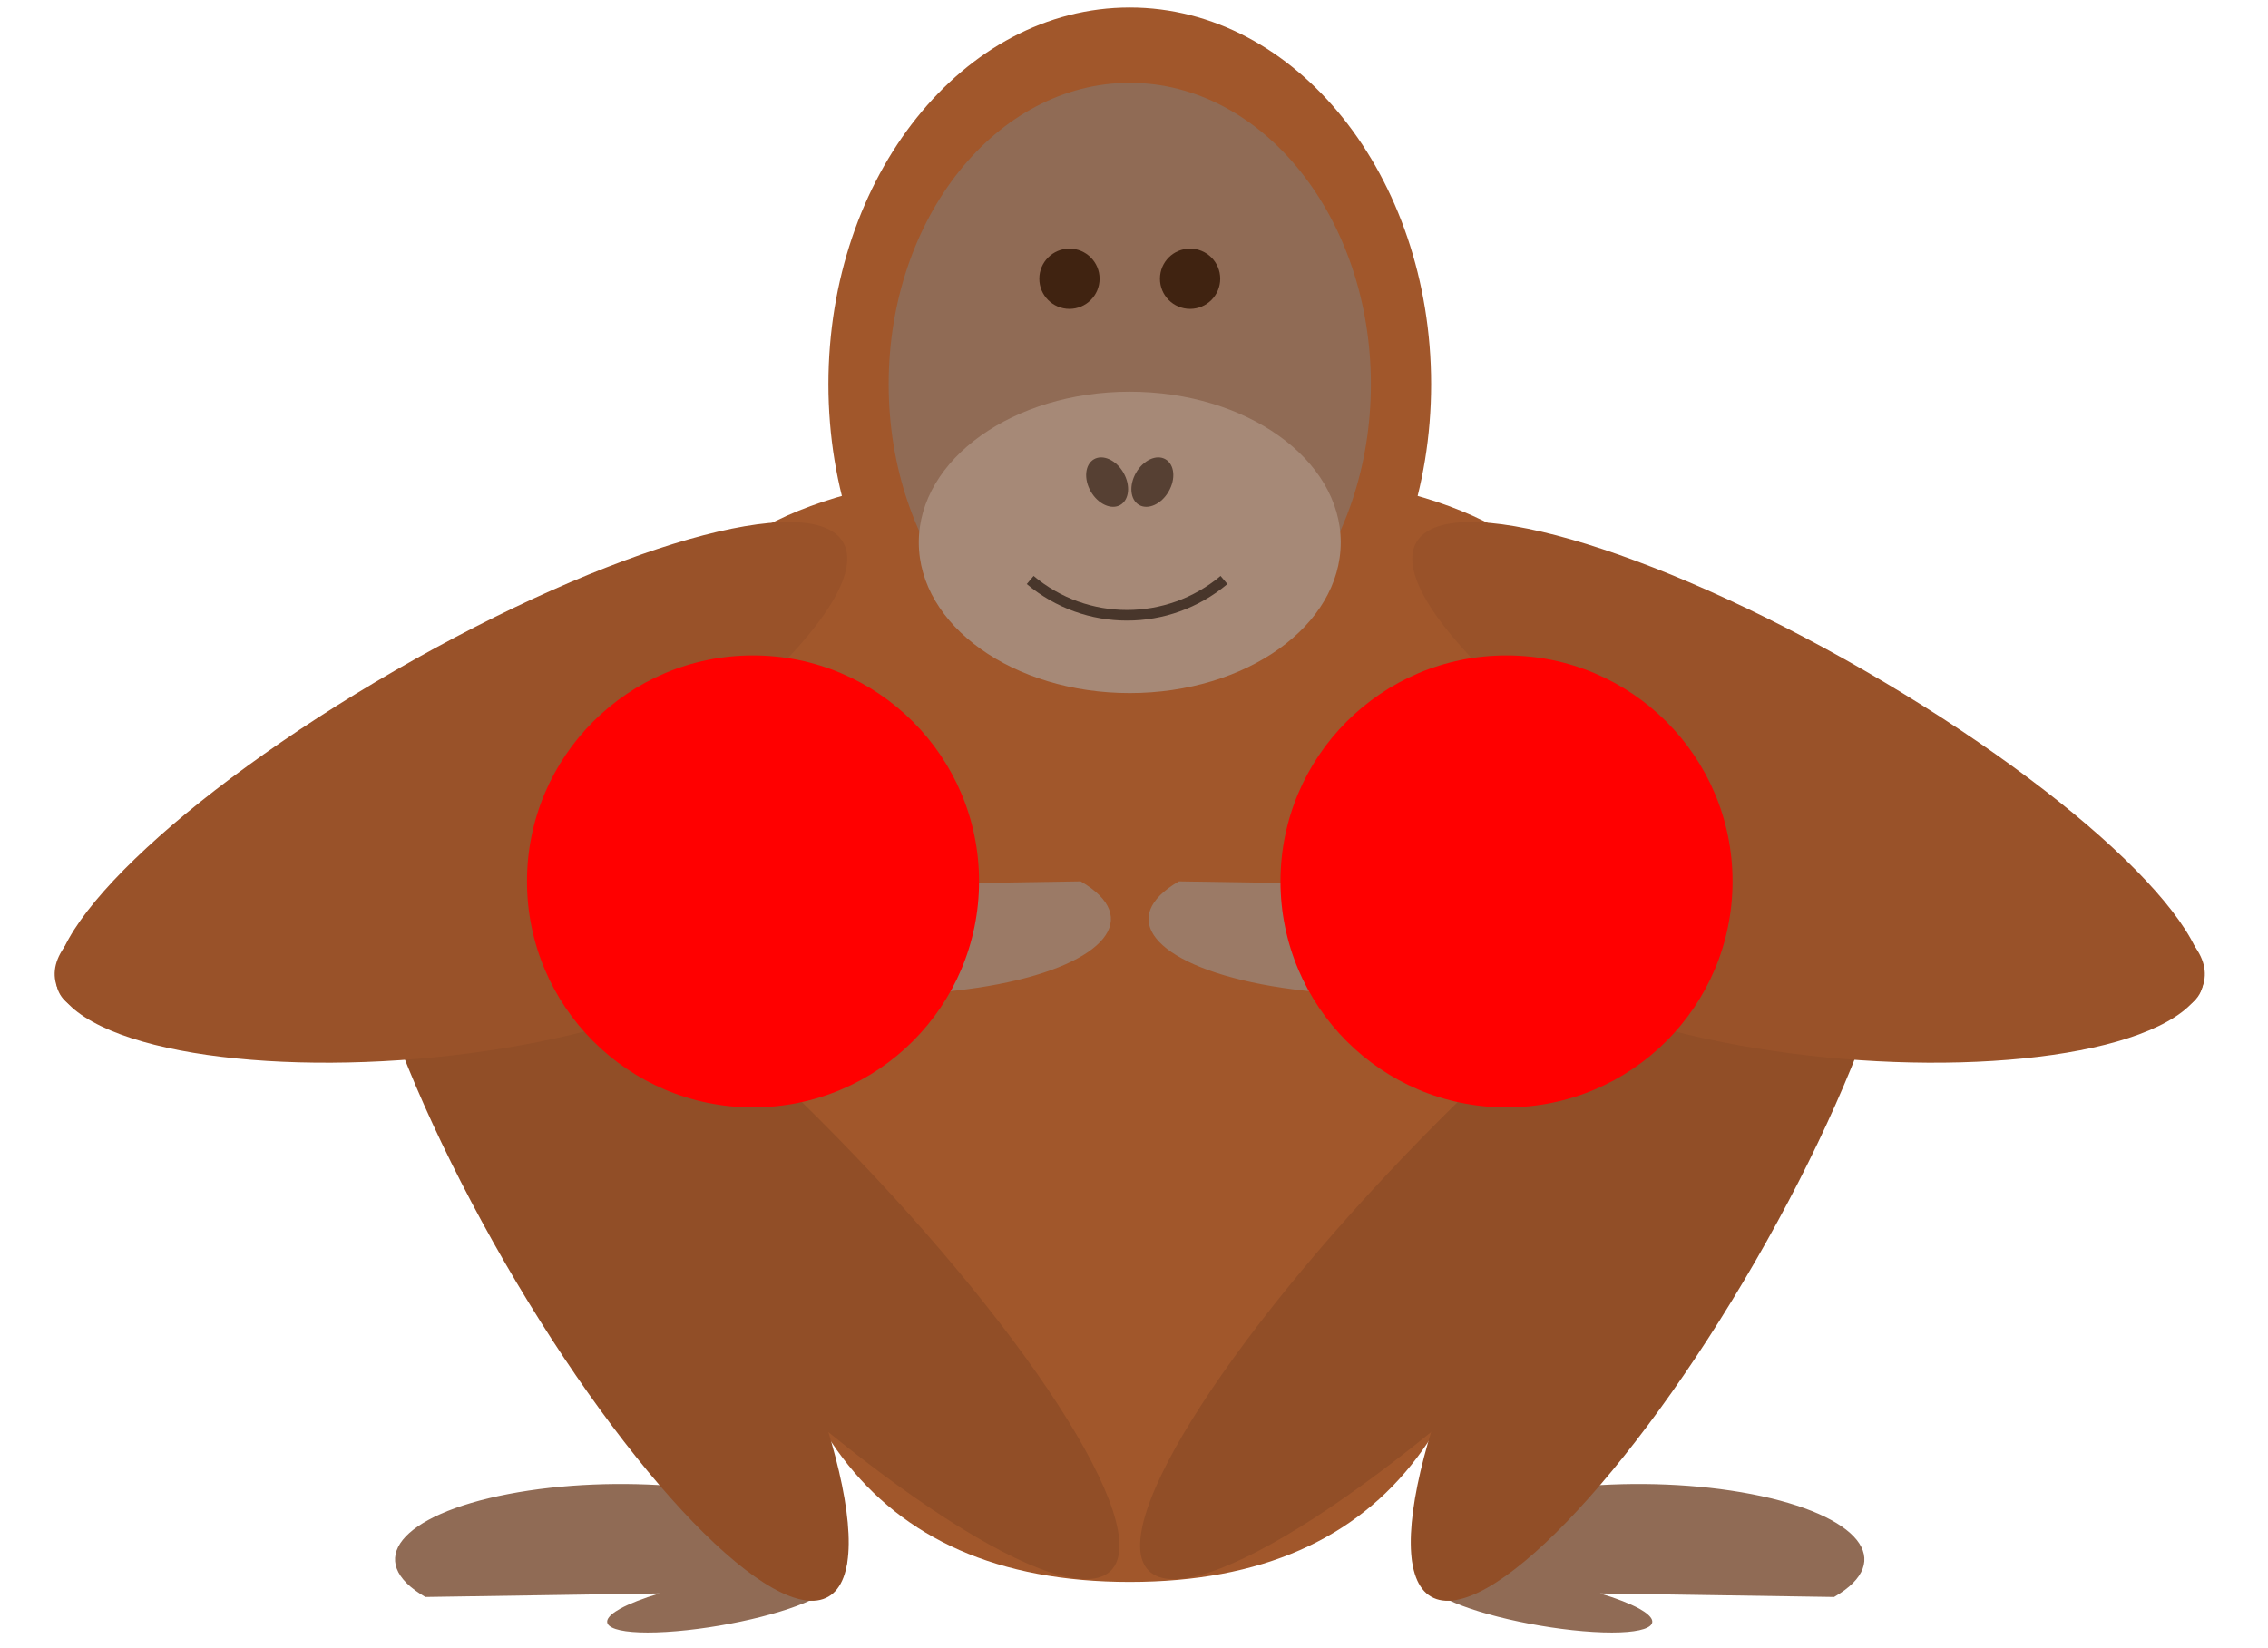
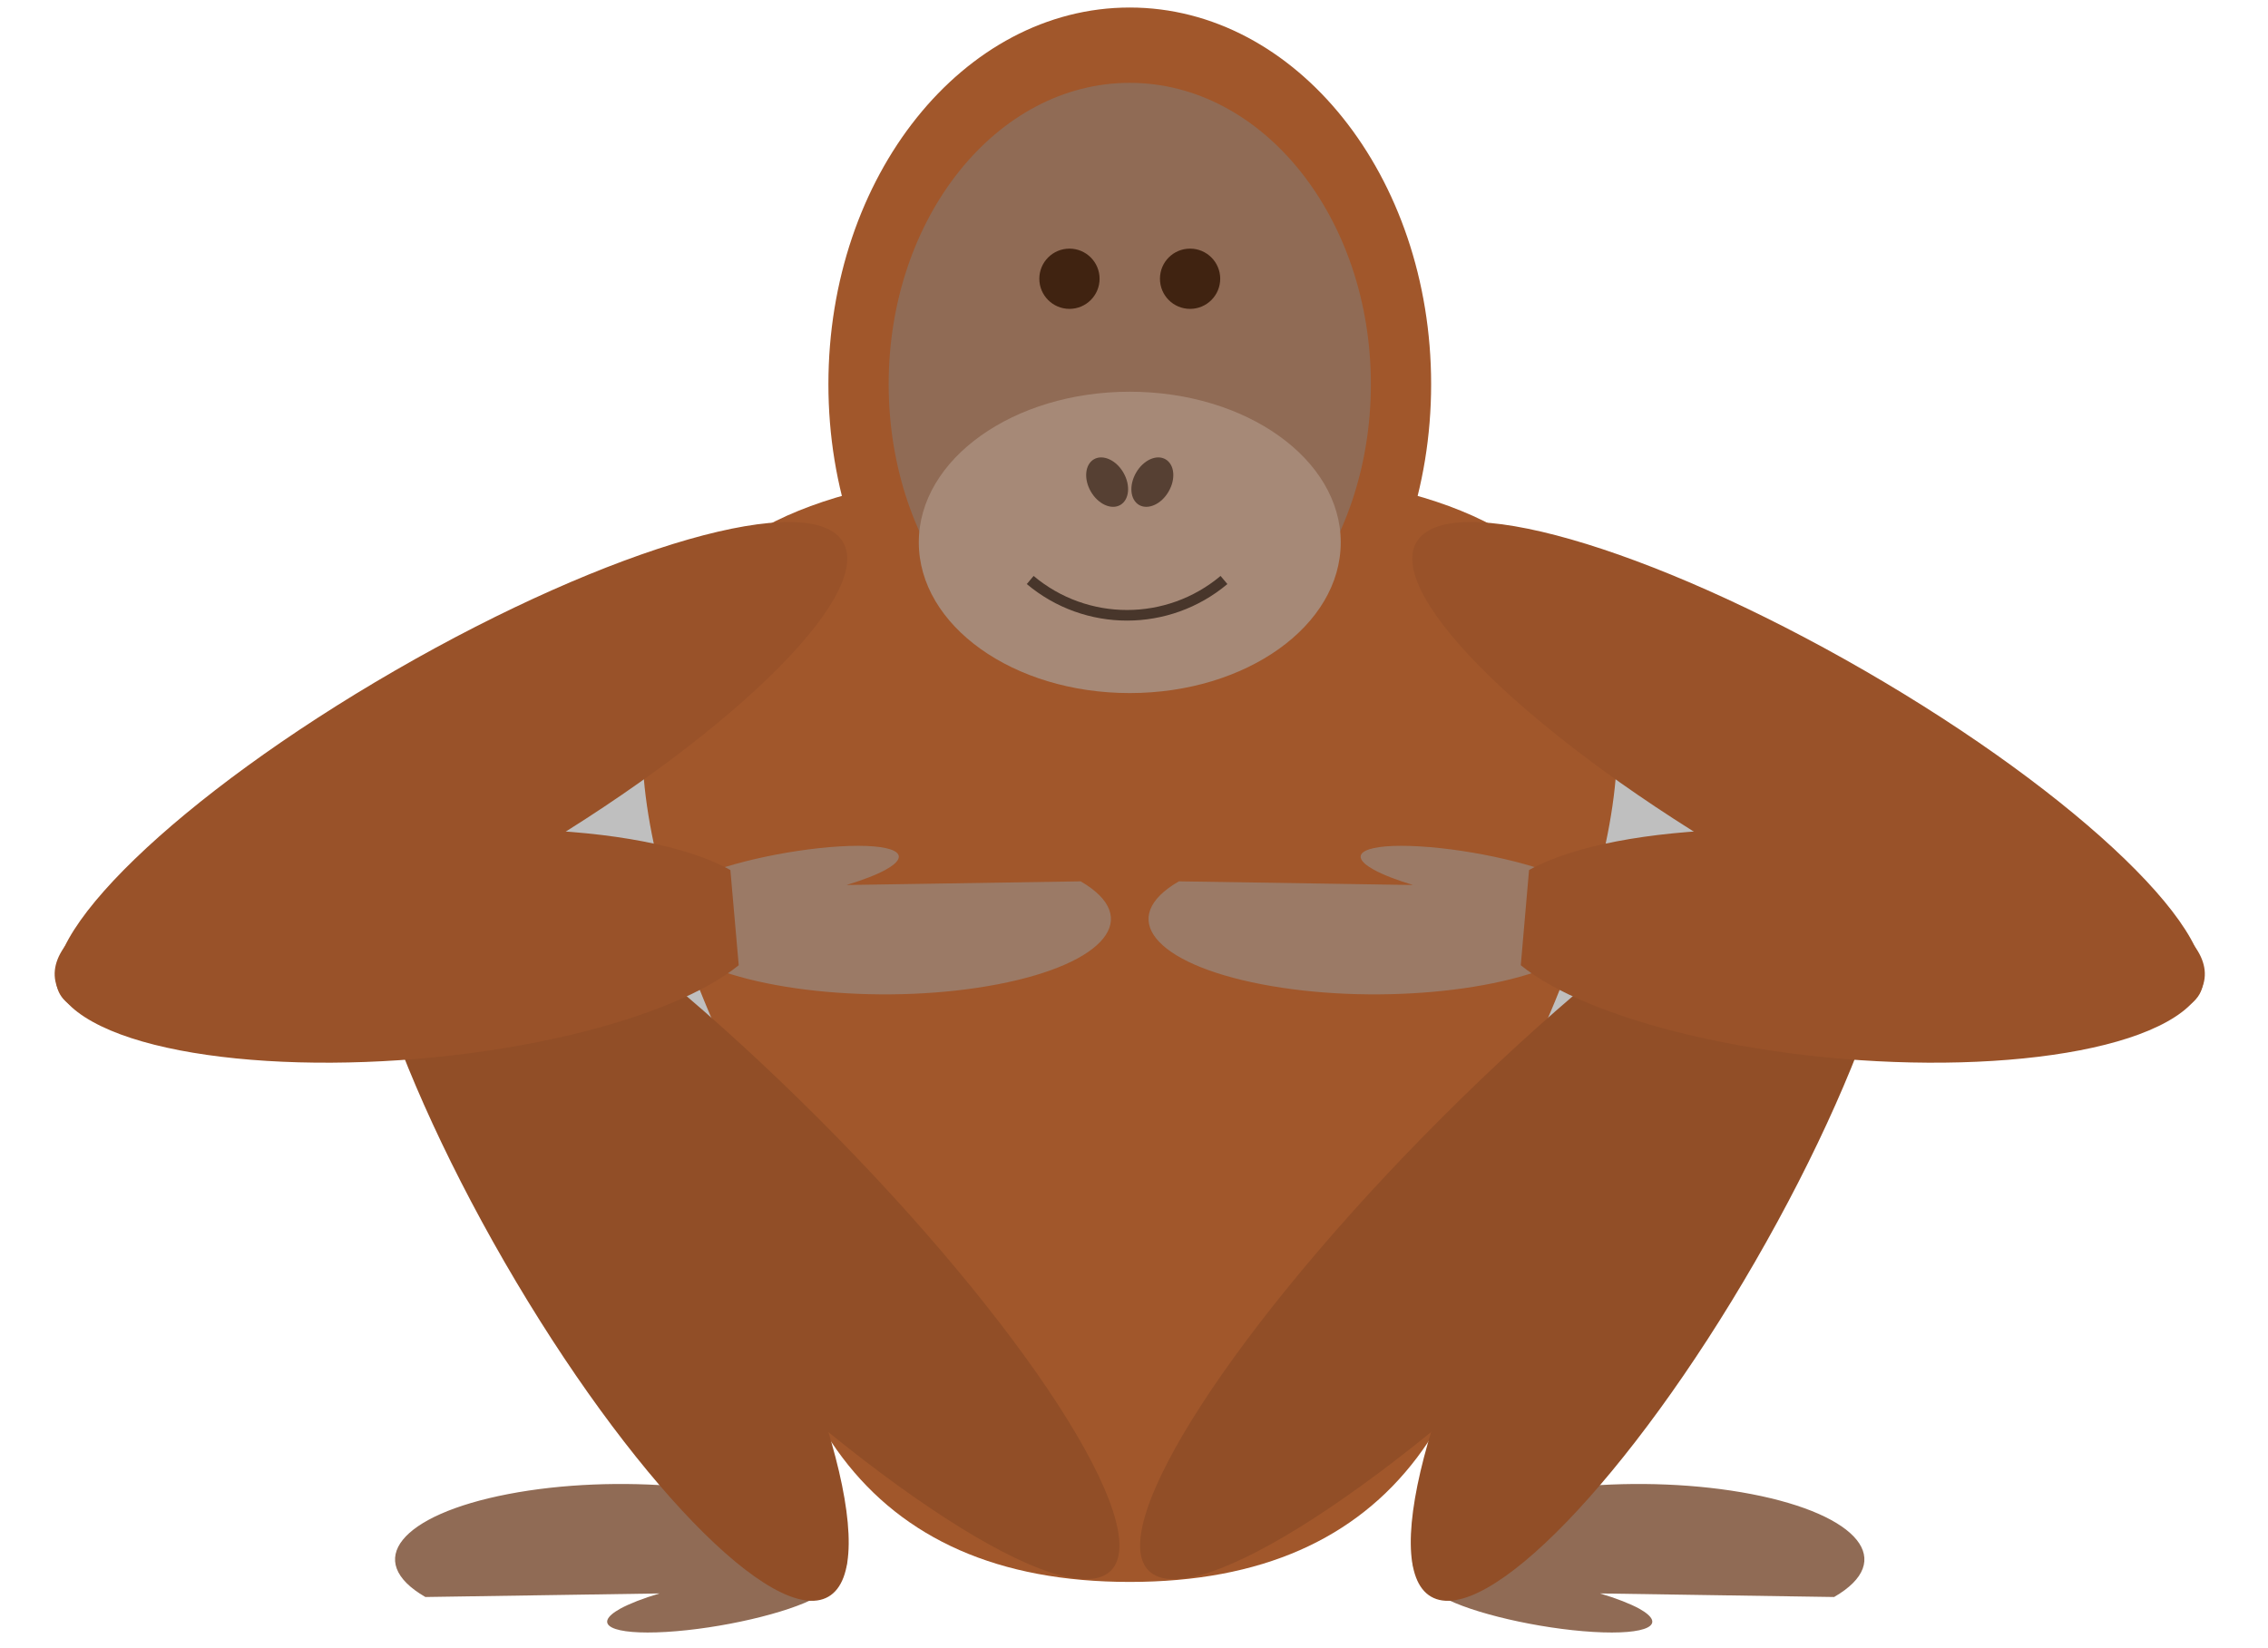
<svg xmlns="http://www.w3.org/2000/svg" width="84.68" height="61.532" viewBox="0 0 84.68 61.532">
+   <path fill-rule="nonzero" fill="rgb(75%, 75%, 75%)" fill-opacity="1" d="M 64.688 32.914 C 64.688 28.254 60.91 24.477 56.246 24.477 C 51.586 24.477 47.809 28.254 47.809 32.914 C 47.809 37.578 51.586 41.355 56.246 41.355 C 60.91 41.355 64.688 37.578 64.688 32.914 Z M 64.688 32.914 " />
+   <path fill-rule="nonzero" fill="rgb(75%, 75%, 75%)" fill-opacity="1" d="M 36.555 32.914 C 36.555 28.254 32.777 24.477 28.113 24.477 C 23.453 24.477 19.676 28.254 19.676 32.914 C 19.676 37.578 23.453 41.355 28.113 41.355 C 32.777 41.355 36.555 37.578 36.555 32.914 Z M 36.555 32.914 " />
  <path fill-rule="nonzero" fill="rgb(62.999%, 34%, 17%)" fill-opacity="1" d="M 56.246 41.355 C 56.246 52.609 52.027 59.078 42.18 59.078 C 32.336 59.078 28.113 52.609 28.113 41.355 C 16.863 18.848 30.93 17.441 42.18 17.441 C 53.434 17.441 67.5 18.848 56.246 41.355 Z M 56.246 41.355 " />
  <path fill-rule="nonzero" fill="rgb(62.999%, 34%, 17%)" fill-opacity="1" d="M 53.434 14.348 C 53.434 6.578 48.395 0.281 42.18 0.281 C 35.965 0.281 30.93 6.578 30.93 14.348 C 30.93 22.117 35.965 28.414 42.18 28.414 C 48.395 28.414 53.434 22.117 53.434 14.348 Z M 53.434 14.348 " />
  <path fill-rule="nonzero" fill="rgb(56.499%, 42%, 33.498%)" fill-opacity="1" d="M 51.184 14.348 C 51.184 8.133 47.152 3.094 42.18 3.094 C 37.211 3.094 33.18 8.133 33.18 14.348 C 33.18 20.562 37.211 25.602 42.18 25.602 C 47.152 25.602 51.184 20.562 51.184 14.348 Z M 51.184 14.348 " />
  <path fill-rule="nonzero" fill="rgb(25.2%, 13.599%, 6.799%)" fill-opacity="1" d="M 41.055 10.41 C 41.055 9.789 40.551 9.285 39.93 9.285 C 39.309 9.285 38.805 9.789 38.805 10.41 C 38.805 11.031 39.309 11.535 39.93 11.535 C 40.551 11.535 41.055 11.031 41.055 10.41 Z M 41.055 10.41 " />
  <path fill-rule="nonzero" fill="rgb(25.2%, 13.599%, 6.799%)" fill-opacity="1" d="M 45.559 10.41 C 45.559 9.789 45.055 9.285 44.434 9.285 C 43.809 9.285 43.309 9.789 43.309 10.41 C 43.309 11.031 43.809 11.535 44.434 11.535 C 45.055 11.535 45.559 11.031 45.559 10.41 Z M 45.559 10.41 " />
  <path fill-rule="nonzero" fill="rgb(65.201%, 53.6%, 46.799%)" fill-opacity="1" d="M 50.059 20.254 C 50.059 17.148 46.531 14.629 42.18 14.629 C 37.832 14.629 34.305 17.148 34.305 20.254 C 34.305 23.363 37.832 25.883 42.18 25.883 C 46.531 25.883 50.059 23.363 50.059 20.254 Z M 50.059 20.254 " />
  <path fill="none" stroke-width="0.399" stroke-linecap="butt" stroke-linejoin="miter" stroke="rgb(28.249%, 20.998%, 16.75%)" stroke-opacity="1" stroke-miterlimit="10" d="M 3.545 42.522 C 1.435 40.751 -1.639 40.751 -3.745 42.522 " transform="matrix(0.992452, 0, 0, -0.992452, 42.18121, 63.86128)" />
  <path fill-rule="nonzero" fill="rgb(33.899%, 25.2%, 20.099%)" fill-opacity="1" d="M 41.945 17.652 C 41.676 17.184 41.18 16.957 40.844 17.152 C 40.508 17.348 40.457 17.887 40.727 18.355 C 41 18.828 41.492 19.051 41.828 18.859 C 42.164 18.664 42.219 18.125 41.945 17.652 Z M 41.945 17.652 " />
  <path fill-rule="nonzero" fill="rgb(33.899%, 25.2%, 20.099%)" fill-opacity="1" d="M 43.633 18.355 C 43.906 17.887 43.855 17.348 43.516 17.152 C 43.18 16.957 42.688 17.184 42.418 17.652 C 42.145 18.125 42.195 18.664 42.531 18.859 C 42.867 19.051 43.363 18.828 43.633 18.355 Z M 43.633 18.355 " />
  <path fill-rule="nonzero" fill="rgb(56.499%, 42%, 33.498%)" fill-opacity="1" d="M 68.48 59.641 C 70.809 58.297 69.426 56.574 65.391 55.797 C 61.355 55.02 56.191 55.484 53.863 56.828 C 52.355 57.699 52.355 58.77 53.863 59.641 C 54.938 60.242 57.457 60.824 59.484 60.945 C 61.512 61.066 62.281 60.68 61.207 60.078 C 60.863 59.891 60.355 59.691 59.738 59.508 Z M 68.48 59.641 " />
  <path fill-rule="nonzero" fill="rgb(56.499%, 42%, 33.498%)" fill-opacity="1" d="M 15.883 59.641 C 13.551 58.297 14.934 56.574 18.973 55.797 C 23.008 55.02 28.172 55.484 30.5 56.828 C 32.008 57.699 32.008 58.77 30.5 59.641 C 29.422 60.242 26.906 60.824 24.879 60.945 C 22.852 61.066 22.078 60.68 23.156 60.078 C 23.5 59.891 24.004 59.691 24.625 59.508 Z M 15.883 59.641 " />
  <path fill-rule="nonzero" fill="rgb(56.699%, 30.6%, 15.3%)" fill-opacity="1" d="M 59.793 47.715 C 67.484 40.023 72.383 32.453 70.734 30.805 C 69.086 29.16 61.516 34.059 53.828 41.746 C 46.137 49.438 41.238 57.008 42.887 58.656 C 44.535 60.305 52.105 55.406 59.793 47.715 Z M 59.793 47.715 " />
  <path fill-rule="nonzero" fill="rgb(56.699%, 30.6%, 15.3%)" fill-opacity="1" d="M 65.527 47.121 C 70.191 39.047 72.332 31.559 70.312 30.395 C 68.297 29.23 62.883 34.828 58.219 42.902 C 53.559 50.977 51.414 58.465 53.434 59.629 C 55.453 60.797 60.867 55.195 65.527 47.121 Z M 65.527 47.121 " />
  <path fill-rule="nonzero" fill="rgb(56.699%, 30.6%, 15.3%)" fill-opacity="1" d="M 30.535 41.746 C 22.844 34.059 15.273 29.16 13.629 30.805 C 11.98 32.453 16.879 40.023 24.566 47.715 C 32.258 55.406 39.828 60.305 41.477 58.656 C 43.125 57.008 38.227 49.438 30.535 41.746 Z M 30.535 41.746 " />
  <path fill-rule="nonzero" fill="rgb(56.699%, 30.6%, 15.3%)" fill-opacity="1" d="M 26.145 42.902 C 21.48 34.828 16.066 29.23 14.047 30.395 C 12.031 31.559 14.172 39.047 18.832 47.121 C 23.496 55.195 28.91 60.797 30.93 59.629 C 32.945 58.465 30.805 50.977 26.145 42.902 Z M 26.145 42.902 " />
  <path fill-rule="nonzero" fill="rgb(59.85%, 32.3%, 16.15%)" fill-opacity="1" d="M 18.973 32.352 C 27.047 27.688 32.645 22.273 31.48 20.254 C 30.316 18.238 22.824 20.379 14.754 25.039 C 6.68 29.703 1.078 35.117 2.242 37.137 C 3.41 39.152 10.898 37.012 18.973 32.352 Z M 18.973 32.352 " />
  <path fill-rule="nonzero" fill="rgb(60.849%, 47.8%, 40.149%)" fill-opacity="1" d="M 40.348 32.914 C 42.676 34.262 41.293 35.98 37.258 36.758 C 33.223 37.535 28.059 37.074 25.73 35.727 C 24.223 34.859 24.223 33.785 25.73 32.914 C 26.805 32.316 29.324 31.73 31.352 31.609 C 33.379 31.488 34.148 31.879 33.074 32.477 C 32.73 32.668 32.223 32.863 31.605 33.051 Z M 40.348 32.914 " />
  <path fill-rule="nonzero" fill="rgb(59.85%, 32.3%, 16.15%)" fill-opacity="1" d="M 27.27 32.492 C 23.98 30.66 15.98 30.445 9.402 32.008 C 2.824 33.57 0.16 36.324 3.453 38.156 C 6.742 39.988 14.742 40.207 21.32 38.645 C 24.121 37.977 26.336 37.059 27.582 36.047 Z M 27.27 32.492 " />
  <path fill-rule="nonzero" fill="rgb(59.85%, 32.3%, 16.15%)" fill-opacity="1" d="M 69.609 25.039 C 61.535 20.379 54.047 18.238 52.883 20.254 C 51.719 22.273 57.316 27.688 65.391 32.352 C 73.465 37.012 80.953 39.152 82.117 37.137 C 83.285 35.117 77.684 29.703 69.609 25.039 Z M 69.609 25.039 " />
  <path fill-rule="nonzero" fill="rgb(60.849%, 47.8%, 40.149%)" fill-opacity="1" d="M 44.016 32.914 C 41.684 34.262 43.066 35.98 47.105 36.758 C 51.141 37.535 56.305 37.074 58.633 35.727 C 60.141 34.859 60.141 33.785 58.633 32.914 C 57.555 32.316 55.039 31.73 53.012 31.609 C 50.984 31.488 50.211 31.879 51.289 32.477 C 51.633 32.668 52.137 32.863 52.758 33.051 Z M 44.016 32.914 " />
  <path fill-rule="nonzero" fill="rgb(59.85%, 32.3%, 16.15%)" fill-opacity="1" d="M 57.09 32.492 C 60.383 30.66 68.383 30.445 74.961 32.008 C 81.539 33.57 84.203 36.324 80.91 38.156 C 77.621 39.988 69.621 40.207 63.043 38.645 C 60.242 37.977 58.023 37.059 56.781 36.047 Z M 57.09 32.492 " />
-   <path fill-rule="nonzero" fill="rgb(100%, 0%, 0%)" fill-opacity="1" d="M 64.688 32.914 C 64.688 28.254 60.91 24.477 56.246 24.477 C 51.586 24.477 47.809 28.254 47.809 32.914 C 47.809 37.578 51.586 41.355 56.246 41.355 C 60.91 41.355 64.688 37.578 64.688 32.914 Z M 64.688 32.914 " />
-   <path fill-rule="nonzero" fill="rgb(100%, 0%, 0%)" fill-opacity="1" d="M 36.555 32.914 C 36.555 28.254 32.777 24.477 28.113 24.477 C 23.453 24.477 19.676 28.254 19.676 32.914 C 19.676 37.578 23.453 41.355 28.113 41.355 C 32.777 41.355 36.555 37.578 36.555 32.914 Z M 36.555 32.914 " />
</svg>
